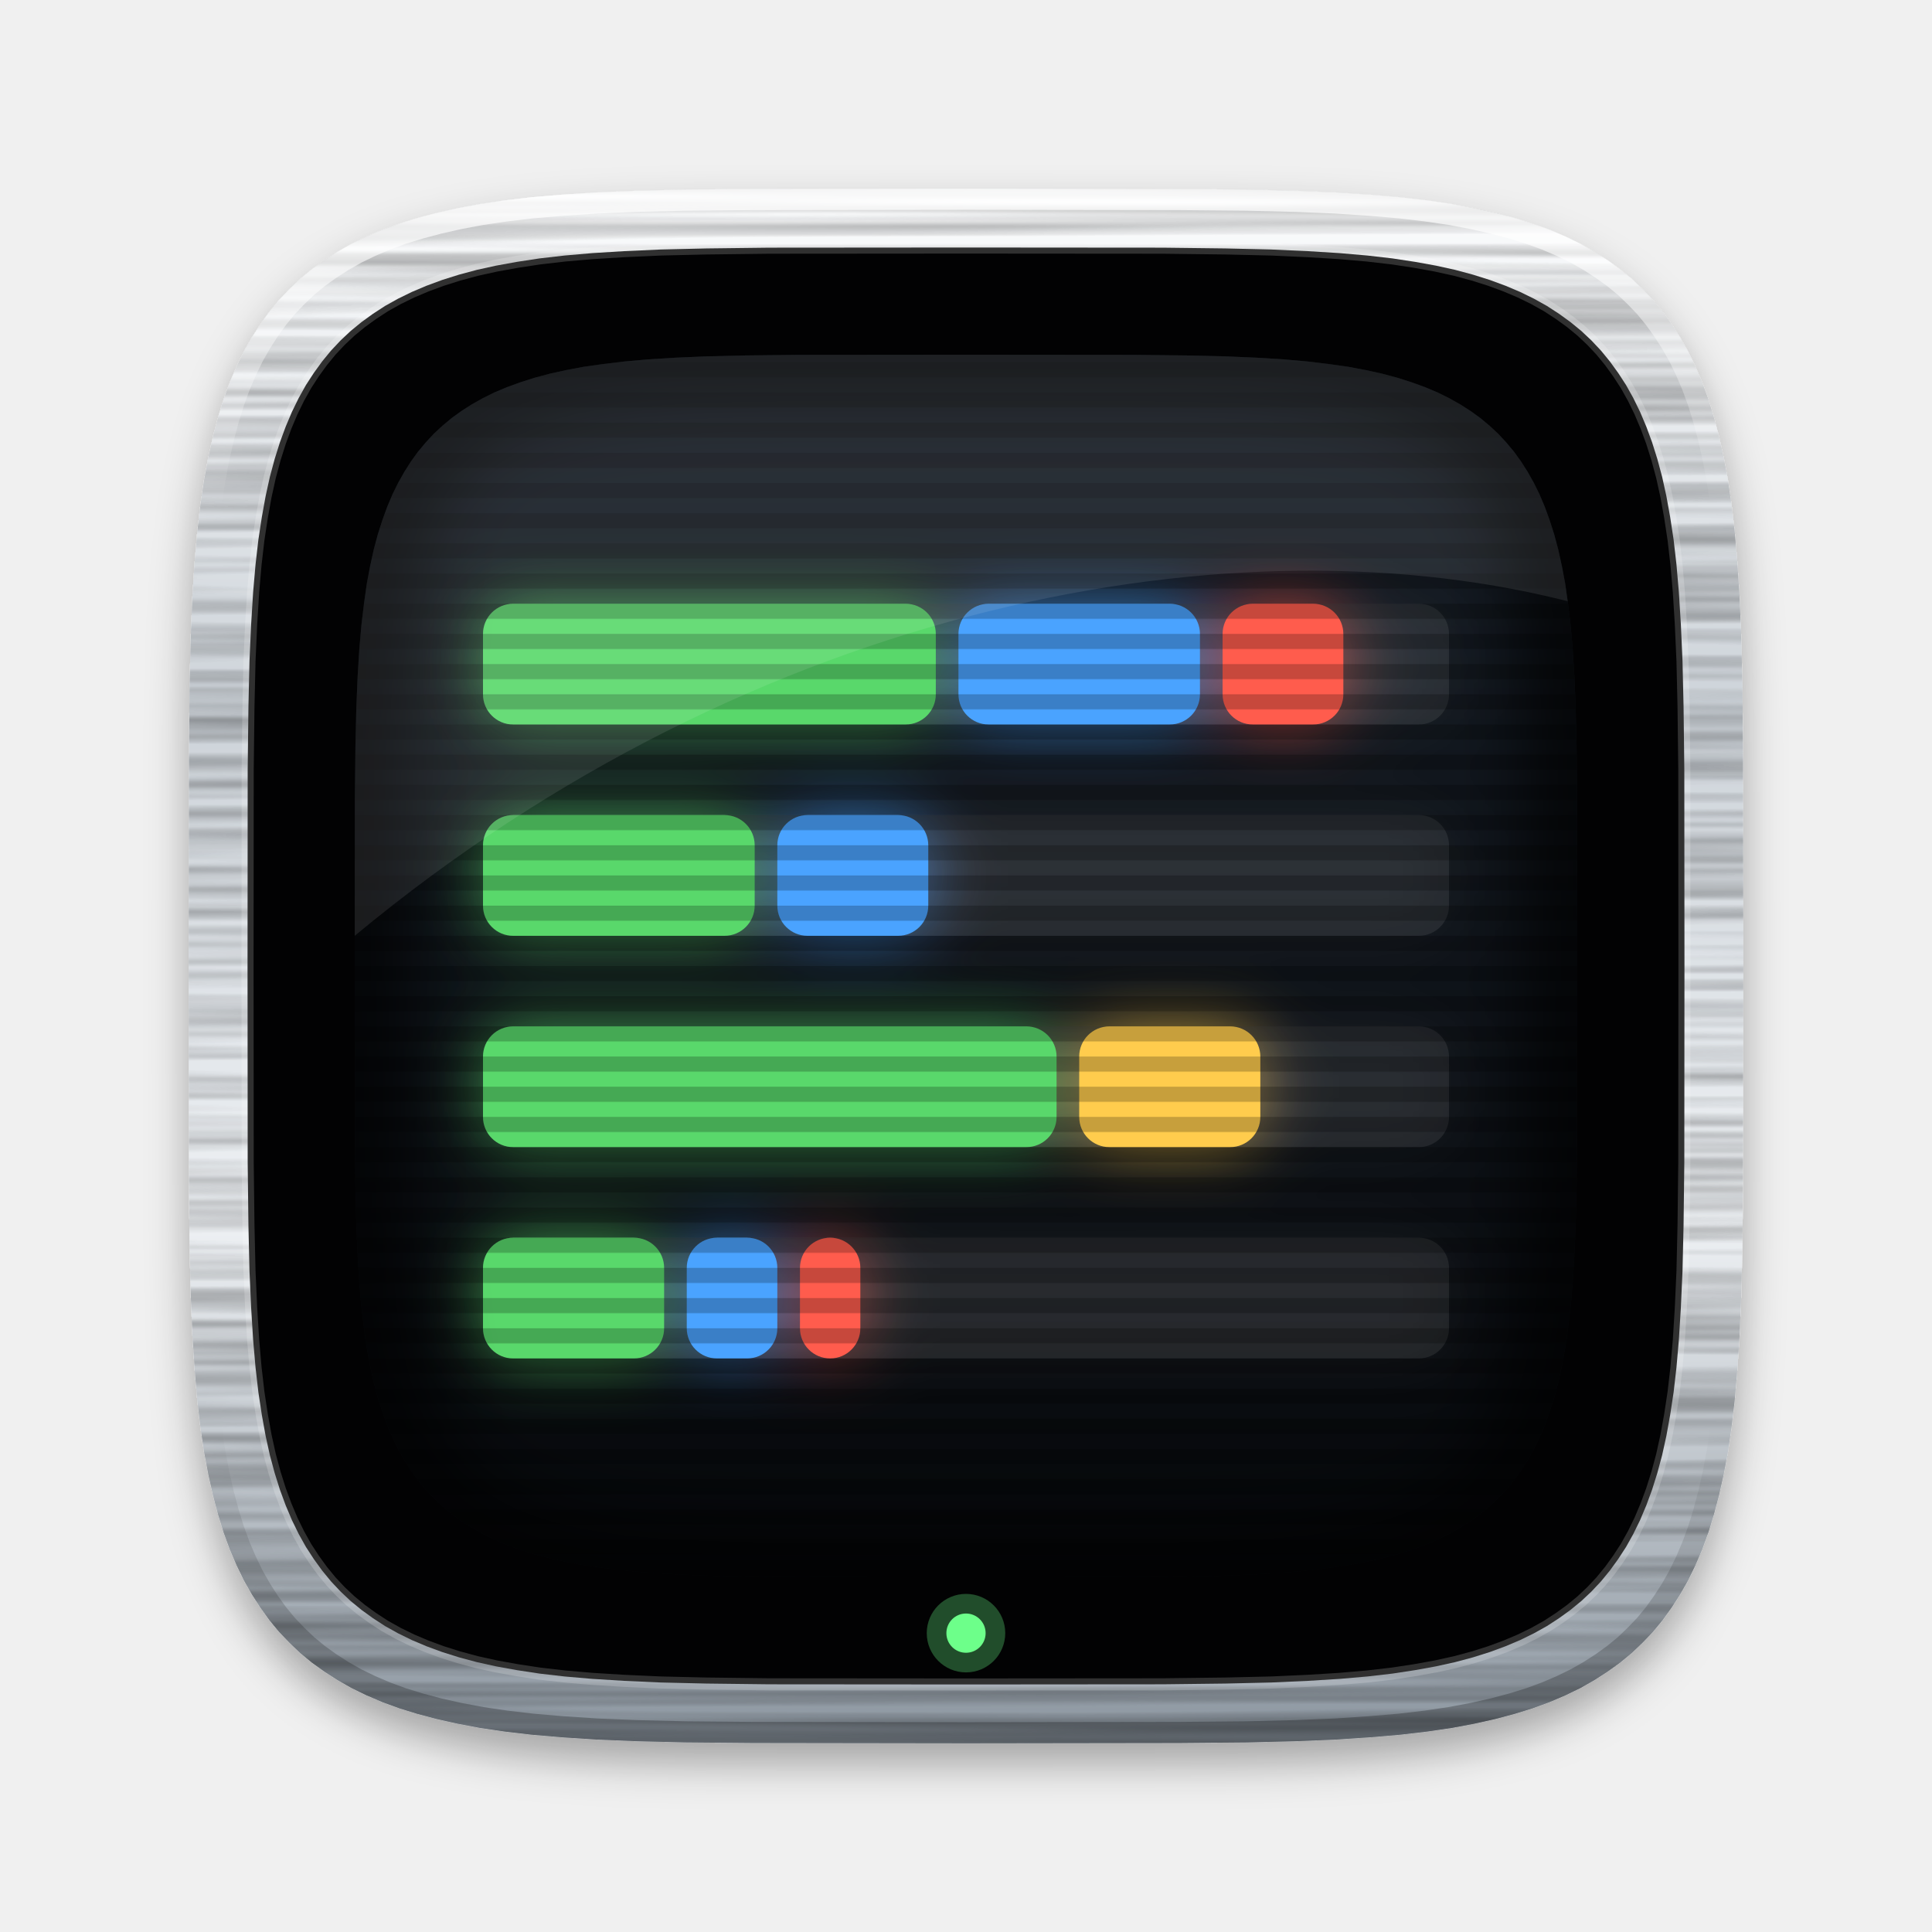
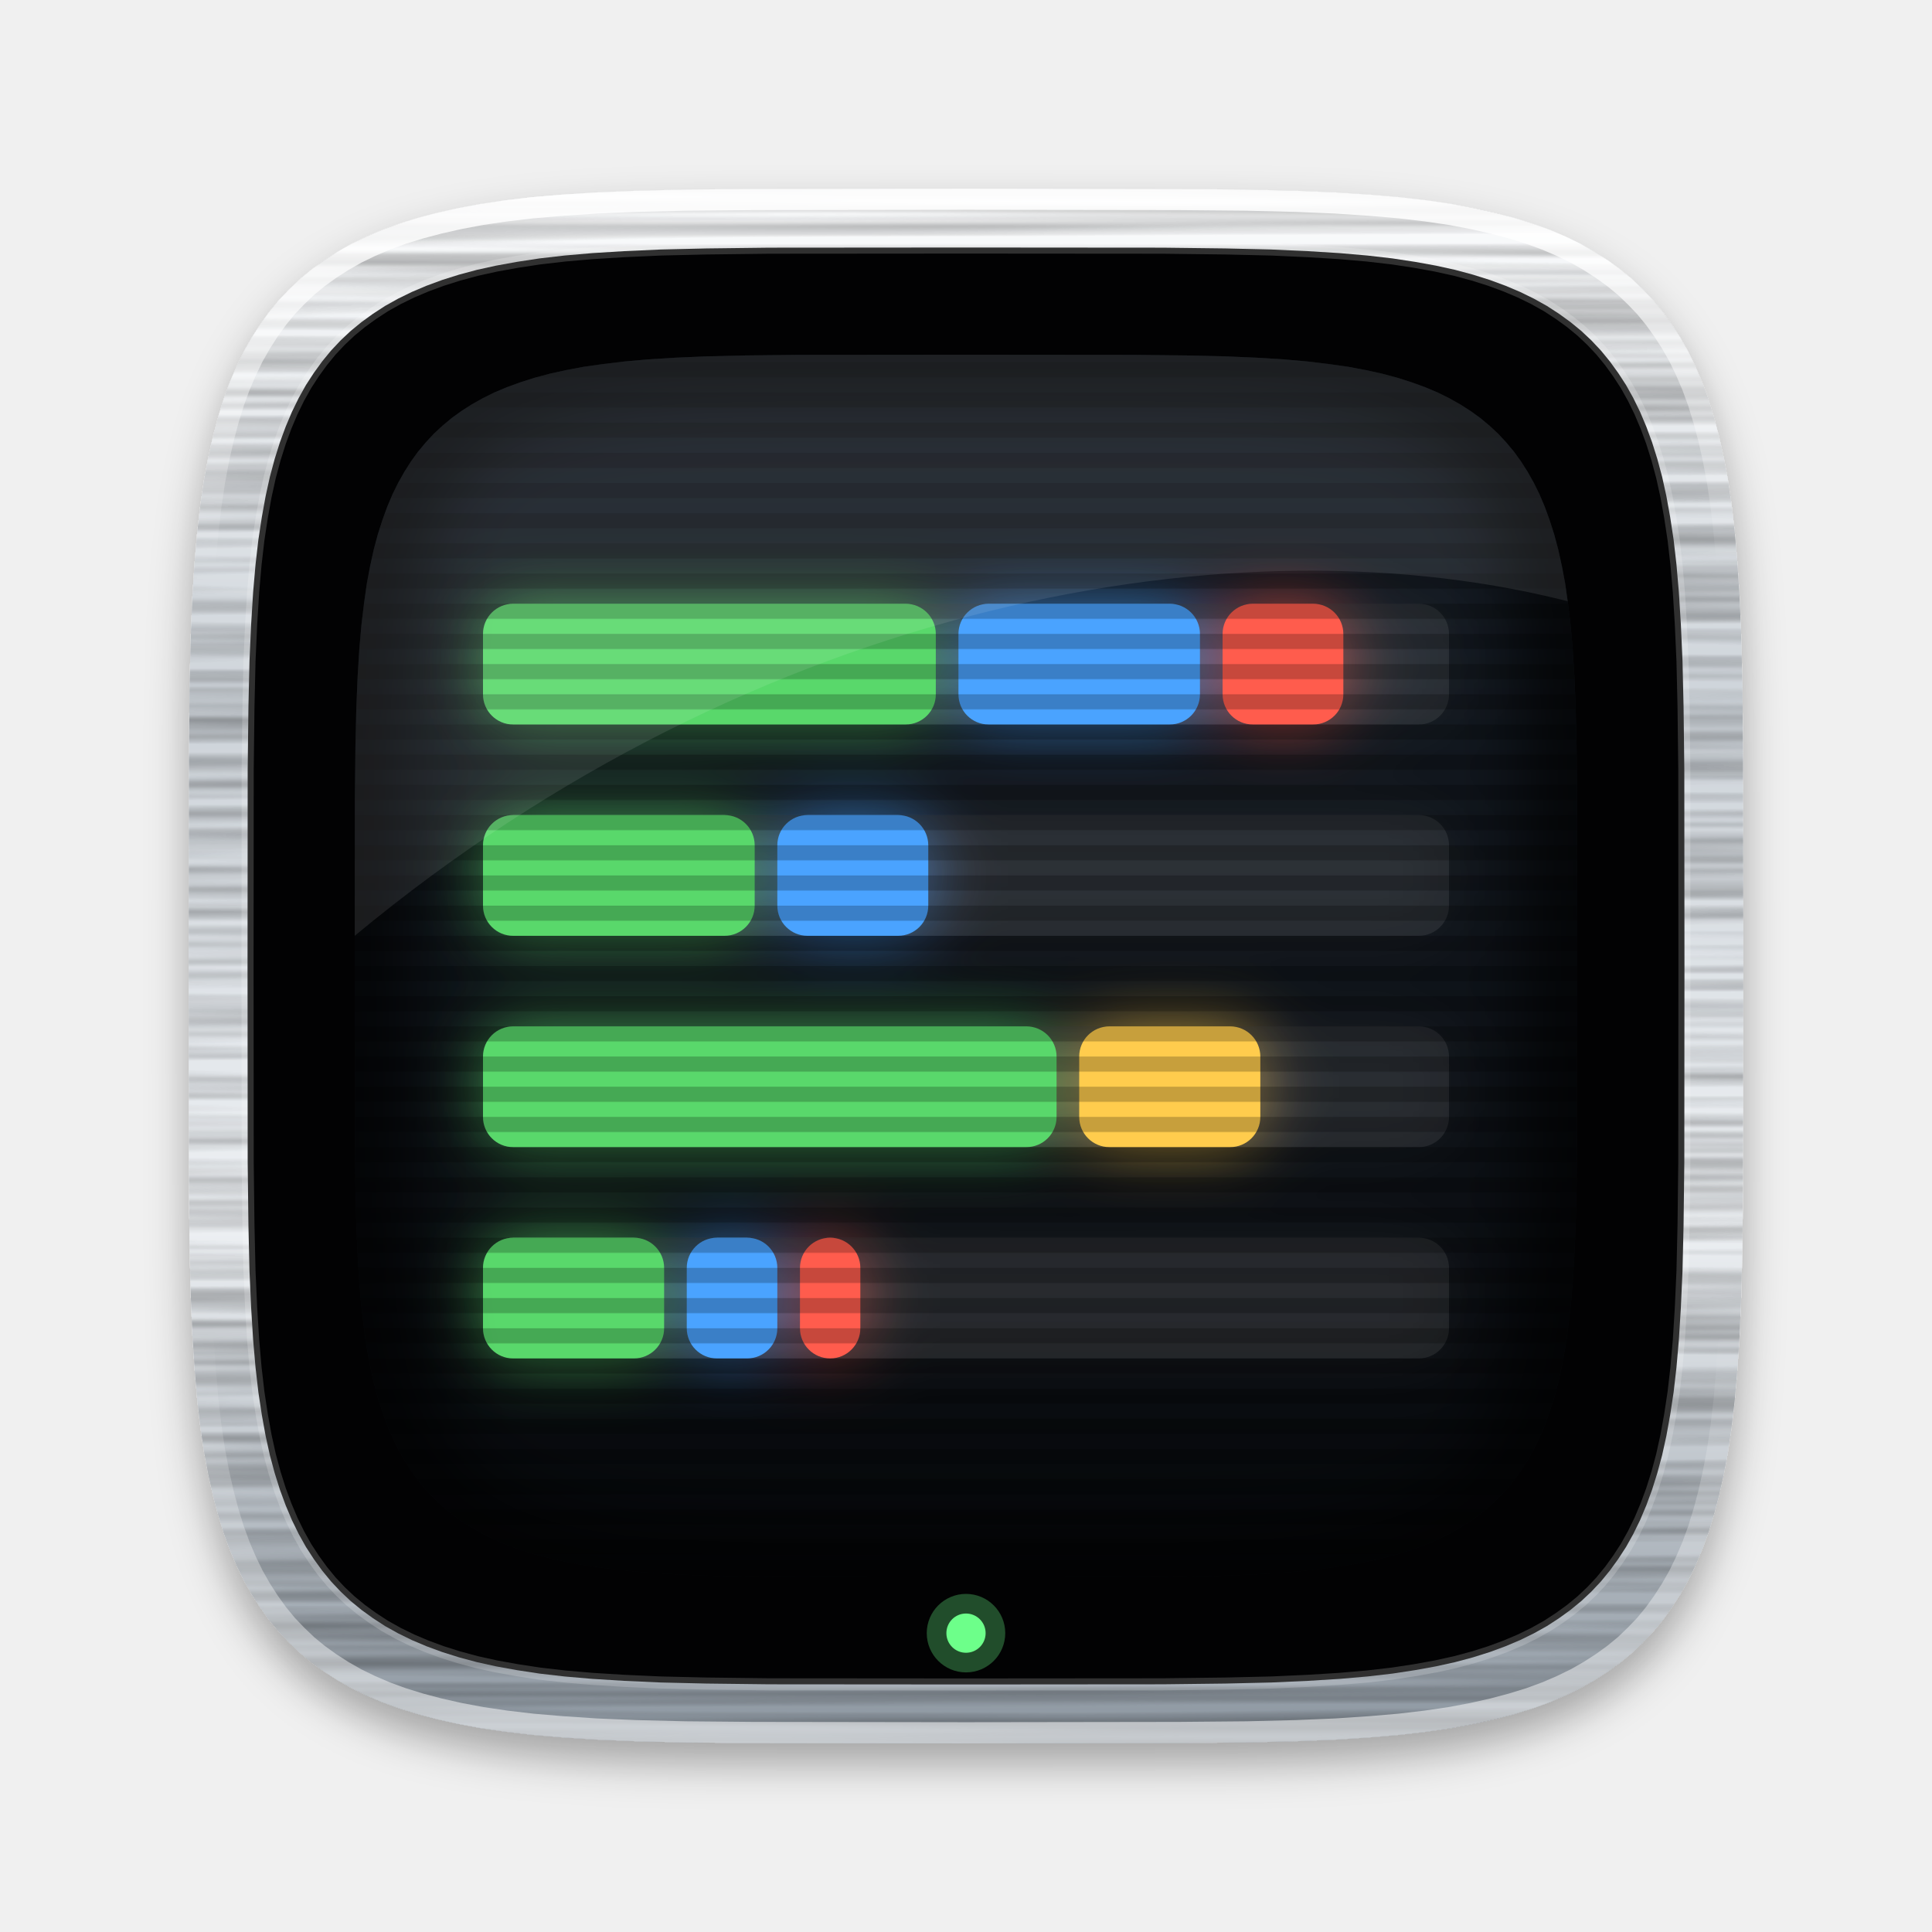
<svg xmlns="http://www.w3.org/2000/svg" width="128" height="128" viewBox="0 0 128 128">
  <defs>
    <filter id="drop" x="-20%" y="-20%" width="140%" height="150%">
      <feGaussianBlur in="SourceAlpha" stdDeviation="1.4" />
      <feOffset dy="1.4" />
      <feComponentTransfer>
        <feFuncA type="linear" slope=".32" />
      </feComponentTransfer>
      <feMerge>
        <feMergeNode />
        <feMergeNode in="SourceGraphic" />
      </feMerge>
    </filter>
    <filter id="cast" x="-40%" y="-40%" width="180%" height="200%">
      <feGaussianBlur in="SourceAlpha" stdDeviation="3.4" result="a" />
      <feOffset in="a" dy="3.6" result="a2" />
      <feComponentTransfer in="a2" result="amb">
        <feFuncA type="linear" slope=".3" />
      </feComponentTransfer>
      <feGaussianBlur in="SourceAlpha" stdDeviation=".7" result="c" />
      <feOffset in="c" dy=".9" result="c2" />
      <feComponentTransfer in="c2" result="con">
        <feFuncA type="linear" slope=".45" />
      </feComponentTransfer>
      <feMerge>
        <feMergeNode in="amb" />
        <feMergeNode in="con" />
        <feMergeNode in="SourceGraphic" />
      </feMerge>
    </filter>
    <filter id="soft" x="-40%" y="-40%" width="180%" height="180%">
      <feGaussianBlur stdDeviation="2.2" />
    </filter>
    <filter id="glowf" x="-40%" y="-40%" width="180%" height="180%">
      <feGaussianBlur stdDeviation="2.2" />
    </filter>
    <filter id="grain" x="0" y="0" width="100%" height="100%">
      <feTurbulence type="fractalNoise" baseFrequency="1.3" numOctaves="2" seed="7" />
      <feColorMatrix values="0 0 0 0 0  0 0 0 0 0  0 0 0 0 0  .55 0 0 0 -.2" />
    </filter>
    <filter id="brushed" x="0" y="0" width="100%" height="100%">
      <feTurbulence type="fractalNoise" baseFrequency="0.015 1.1" numOctaves="2" seed="4" />
      <feColorMatrix values="0 0 0 0 0  0 0 0 0 0  0 0 0 0 0  .6 0 0 0 -.2" />
    </filter>
    <radialGradient id="vig" cx=".5" cy=".42" r=".75">
      <stop offset=".55" stop-color="#000" stop-opacity="0" />
      <stop offset="1" stop-color="#000" stop-opacity=".16" />
    </radialGradient>
    <linearGradient id="rim" x1="0" y1="0" x2="0" y2="1">
-       <stop offset="0" stop-color="#fff" stop-opacity=".75" />
-       <stop offset=".2" stop-color="#fff" stop-opacity="0" />
-       <stop offset=".8" stop-color="#000" stop-opacity="0" />
-       <stop offset="1" stop-color="#000" stop-opacity=".28" />
+       <stop offset="0" stop-color="#fff" stop-opacity=".9" />
+       <stop offset=".24" stop-color="#fff" stop-opacity="0" />
+       <stop offset=".74" stop-color="#fff" stop-opacity="0" />
+       <stop offset="1" stop-color="#fff" stop-opacity=".55" />
    </linearGradient>
    <linearGradient id="chrome" x1="0" y1="0" x2="1" y2="0">
      <stop offset="0" stop-color="#5f656d" />
      <stop offset=".22" stop-color="#e9edf1" />
      <stop offset=".38" stop-color="#ffffff" />
      <stop offset=".55" stop-color="#aab1b9" />
      <stop offset=".78" stop-color="#e3e7ec" />
      <stop offset="1" stop-color="#565c64" />
    </linearGradient>
    <linearGradient id="chromev" x1="0" y1="0" x2="0" y2="1">
      <stop offset="0" stop-color="#ffffff" />
      <stop offset=".45" stop-color="#b3bac2" />
      <stop offset=".55" stop-color="#7d848d" />
      <stop offset="1" stop-color="#d9dde2" />
    </linearGradient>
    <linearGradient id="kctop" x1="0" y1="0" x2="0" y2="1">
      <stop offset="0" stop-color="#ffffff" />
      <stop offset="1" stop-color="#d3d8df" />
    </linearGradient>
    <linearGradient id="kcside" x1="0" y1="0" x2="0" y2="1">
      <stop offset="0" stop-color="#aab1bb" />
      <stop offset="1" stop-color="#5b626c" />
    </linearGradient>
    <radialGradient id="dish" cx=".5" cy=".45" r=".6">
      <stop offset="0" stop-color="#000" stop-opacity=".09" />
      <stop offset="1" stop-color="#000" stop-opacity="0" />
    </radialGradient>
    <pattern id="scan" width="2" height="2" patternUnits="userSpaceOnUse">
      <rect width="2" height="1" fill="#000" fill-opacity=".22" />
    </pattern>
    <clipPath id="clip">
      <path d="M115.50 64.00L115.48 78.11L115.44 82.61L115.36 85.87L115.25 88.52L115.10 90.79L114.93 92.78L114.72 94.57L114.48 96.20L114.20 97.69L113.89 99.07L113.55 100.35L113.18 101.55L112.77 102.67L112.32 103.72L111.84 104.71L111.31 105.64L110.75 106.51L110.16 107.33L109.52 108.11L108.83 108.83L108.11 109.52L107.33 110.16L106.51 110.75L105.64 111.31L104.71 111.84L103.72 112.32L102.67 112.77L101.55 113.18L100.35 113.55L99.07 113.89L97.69 114.20L96.20 114.48L94.57 114.72L92.78 114.93L90.79 115.10L88.52 115.25L85.87 115.36L82.61 115.44L78.11 115.48L64.00 115.50L49.89 115.48L45.39 115.44L42.13 115.36L39.48 115.25L37.21 115.10L35.22 114.93L33.43 114.72L31.80 114.48L30.31 114.20L28.93 113.89L27.65 113.55L26.45 113.18L25.33 112.77L24.28 112.32L23.29 111.84L22.36 111.31L21.49 110.75L20.67 110.16L19.89 109.52L19.17 108.83L18.48 108.11L17.84 107.33L17.25 106.51L16.69 105.64L16.16 104.71L15.68 103.72L15.23 102.67L14.82 101.55L14.45 100.35L14.11 99.07L13.80 97.69L13.52 96.20L13.28 94.57L13.07 92.78L12.90 90.79L12.75 88.52L12.64 85.87L12.56 82.61L12.52 78.11L12.50 64.00L12.52 49.89L12.56 45.39L12.64 42.13L12.75 39.48L12.90 37.21L13.07 35.22L13.28 33.43L13.52 31.80L13.80 30.31L14.11 28.93L14.45 27.65L14.82 26.45L15.23 25.33L15.68 24.28L16.16 23.29L16.69 22.36L17.25 21.49L17.84 20.67L18.48 19.89L19.17 19.17L19.89 18.48L20.67 17.84L21.49 17.25L22.36 16.69L23.29 16.16L24.28 15.68L25.33 15.23L26.45 14.82L27.65 14.45L28.93 14.11L30.31 13.80L31.80 13.52L33.43 13.28L35.22 13.07L37.21 12.90L39.48 12.75L42.13 12.64L45.39 12.56L49.89 12.52L64.00 12.50L78.11 12.52L82.61 12.56L85.87 12.64L88.52 12.75L90.79 12.90L92.78 13.07L94.57 13.28L96.20 13.52L97.69 13.80L99.07 14.11L100.35 14.45L101.55 14.82L102.67 15.23L103.72 15.68L104.71 16.16L105.64 16.69L106.51 17.25L107.33 17.84L108.11 18.48L108.83 19.17L109.52 19.89L110.16 20.67L110.75 21.49L111.31 22.36L111.84 23.29L112.32 24.28L112.77 25.33L113.18 26.45L113.55 27.65L113.89 28.93L114.20 30.31L114.48 31.80L114.72 33.43L114.93 35.22L115.10 37.21L115.25 39.48L115.36 42.13L115.44 45.39L115.48 49.89Z" />
    </clipPath>
    <clipPath id="scr">
      <path d="M104.50 64.00L104.49 75.09L104.45 78.63L104.39 81.20L104.30 83.28L104.19 85.06L104.05 86.63L103.88 88.04L103.70 89.32L103.48 90.49L103.24 91.58L102.97 92.59L102.67 93.53L102.35 94.41L102.00 95.24L101.62 96.01L101.21 96.74L100.77 97.43L100.30 98.08L99.79 98.69L99.26 99.26L98.69 99.79L98.08 100.30L97.43 100.77L96.74 101.21L96.01 101.62L95.24 102.00L94.41 102.35L93.53 102.67L92.59 102.97L91.58 103.24L90.49 103.48L89.32 103.70L88.04 103.88L86.63 104.05L85.06 104.19L83.28 104.30L81.20 104.39L78.63 104.45L75.09 104.49L64.00 104.50L52.91 104.49L49.37 104.45L46.80 104.39L44.72 104.30L42.94 104.19L41.37 104.05L39.96 103.88L38.68 103.70L37.51 103.48L36.42 103.24L35.41 102.97L34.47 102.67L33.59 102.35L32.76 102.00L31.99 101.62L31.26 101.21L30.57 100.77L29.92 100.30L29.31 99.79L28.74 99.26L28.21 98.69L27.70 98.08L27.23 97.43L26.79 96.74L26.38 96.01L26.00 95.24L25.65 94.41L25.33 93.53L25.03 92.59L24.76 91.58L24.52 90.49L24.30 89.32L24.12 88.04L23.95 86.63L23.81 85.06L23.70 83.28L23.61 81.20L23.55 78.63L23.51 75.09L23.50 64.00L23.51 52.91L23.55 49.37L23.61 46.80L23.70 44.72L23.81 42.94L23.95 41.37L24.12 39.96L24.30 38.68L24.52 37.51L24.76 36.42L25.03 35.41L25.33 34.47L25.65 33.59L26.00 32.76L26.38 31.99L26.79 31.26L27.23 30.57L27.70 29.92L28.21 29.31L28.74 28.74L29.31 28.21L29.92 27.70L30.57 27.23L31.26 26.79L31.99 26.38L32.76 26.00L33.59 25.65L34.47 25.33L35.41 25.03L36.42 24.76L37.51 24.52L38.68 24.30L39.96 24.12L41.37 23.95L42.94 23.81L44.72 23.70L46.80 23.61L49.37 23.55L52.91 23.51L64.00 23.50L75.09 23.51L78.63 23.55L81.20 23.61L83.28 23.70L85.06 23.81L86.63 23.95L88.04 24.12L89.32 24.30L90.49 24.52L91.58 24.76L92.59 25.03L93.53 25.33L94.41 25.65L95.24 26.00L96.01 26.38L96.74 26.79L97.43 27.23L98.08 27.70L98.69 28.21L99.26 28.74L99.79 29.31L100.30 29.92L100.77 30.57L101.21 31.26L101.62 31.99L102.00 32.76L102.35 33.59L102.67 34.47L102.97 35.41L103.24 36.42L103.48 37.51L103.70 38.68L103.88 39.96L104.05 41.37L104.19 42.94L104.30 44.72L104.39 46.80L104.45 49.37L104.49 52.91Z" />
    </clipPath>
    <linearGradient id="bezel" x1="0" y1="0" x2="0" y2="1">
      <stop offset="0.000" stop-color="#fbfcfd" />
      <stop offset="0.333" stop-color="#cdd3d9" />
      <stop offset="0.667" stop-color="#eef1f4" />
      <stop offset="1.000" stop-color="#8d97a1" />
    </linearGradient>
    <linearGradient id="screen" x1="0" y1="0" x2="0" y2="1">
      <stop offset="0.000" stop-color="#151c25" />
      <stop offset="1.000" stop-color="#06080b" />
    </linearGradient>
  </defs>
  <g filter="url(#drop)">
    <path d="M115.50 64.00L115.48 78.11L115.44 82.61L115.36 85.87L115.25 88.52L115.10 90.79L114.93 92.78L114.72 94.57L114.48 96.20L114.20 97.69L113.89 99.07L113.55 100.35L113.18 101.55L112.77 102.67L112.32 103.72L111.84 104.71L111.31 105.64L110.75 106.51L110.16 107.33L109.52 108.11L108.83 108.83L108.11 109.52L107.33 110.16L106.51 110.75L105.64 111.31L104.71 111.84L103.72 112.32L102.67 112.77L101.55 113.18L100.35 113.55L99.07 113.89L97.69 114.20L96.20 114.48L94.57 114.72L92.78 114.93L90.79 115.10L88.52 115.25L85.87 115.36L82.61 115.44L78.11 115.48L64.00 115.50L49.89 115.48L45.39 115.44L42.13 115.36L39.48 115.25L37.21 115.10L35.22 114.93L33.43 114.72L31.80 114.48L30.31 114.20L28.93 113.89L27.65 113.55L26.45 113.18L25.33 112.77L24.28 112.32L23.29 111.84L22.36 111.31L21.49 110.75L20.67 110.16L19.89 109.52L19.17 108.83L18.48 108.11L17.84 107.33L17.25 106.51L16.69 105.64L16.16 104.71L15.68 103.72L15.23 102.67L14.82 101.55L14.45 100.35L14.11 99.07L13.80 97.69L13.52 96.20L13.28 94.57L13.07 92.78L12.90 90.79L12.75 88.52L12.64 85.87L12.56 82.61L12.52 78.11L12.50 64.00L12.52 49.89L12.56 45.39L12.64 42.13L12.75 39.48L12.90 37.21L13.07 35.22L13.28 33.43L13.52 31.80L13.80 30.31L14.11 28.93L14.45 27.65L14.82 26.45L15.23 25.33L15.68 24.28L16.16 23.29L16.69 22.36L17.25 21.49L17.84 20.67L18.48 19.89L19.17 19.17L19.89 18.48L20.67 17.84L21.49 17.25L22.36 16.69L23.29 16.16L24.28 15.68L25.33 15.23L26.45 14.82L27.65 14.45L28.93 14.11L30.31 13.80L31.80 13.52L33.43 13.28L35.22 13.07L37.21 12.90L39.48 12.75L42.13 12.64L45.39 12.56L49.89 12.52L64.00 12.50L78.11 12.52L82.61 12.56L85.87 12.64L88.52 12.75L90.79 12.90L92.78 13.07L94.57 13.28L96.20 13.52L97.69 13.80L99.07 14.11L100.35 14.45L101.55 14.82L102.67 15.23L103.72 15.68L104.71 16.16L105.64 16.69L106.51 17.25L107.33 17.84L108.11 18.48L108.83 19.17L109.52 19.89L110.16 20.67L110.75 21.49L111.31 22.36L111.84 23.29L112.32 24.28L112.77 25.33L113.18 26.45L113.55 27.65L113.89 28.93L114.20 30.31L114.48 31.80L114.72 33.43L114.93 35.22L115.10 37.21L115.25 39.48L115.36 42.13L115.44 45.39L115.48 49.89Z" fill="url(#bezel)" />
  </g>
  <g clip-path="url(#clip)">
    <rect width="128" height="128" filter="url(#brushed)" />
    <path d="M115.50 64.00L115.48 78.11L115.44 82.61L115.36 85.87L115.25 88.52L115.10 90.79L114.93 92.78L114.72 94.57L114.48 96.20L114.20 97.69L113.89 99.07L113.55 100.35L113.18 101.55L112.77 102.67L112.32 103.72L111.84 104.71L111.31 105.64L110.75 106.51L110.16 107.33L109.52 108.11L108.83 108.83L108.11 109.52L107.33 110.16L106.51 110.75L105.64 111.31L104.71 111.84L103.72 112.32L102.67 112.77L101.55 113.18L100.35 113.55L99.07 113.89L97.69 114.20L96.20 114.48L94.57 114.72L92.78 114.93L90.79 115.10L88.52 115.25L85.87 115.36L82.61 115.44L78.11 115.48L64.00 115.50L49.89 115.48L45.39 115.44L42.13 115.36L39.48 115.25L37.21 115.10L35.22 114.93L33.43 114.72L31.80 114.48L30.31 114.20L28.93 113.89L27.65 113.55L26.45 113.18L25.33 112.77L24.28 112.32L23.29 111.84L22.36 111.31L21.49 110.75L20.67 110.16L19.89 109.52L19.17 108.83L18.48 108.11L17.84 107.33L17.25 106.51L16.69 105.64L16.16 104.71L15.68 103.72L15.23 102.67L14.82 101.55L14.45 100.35L14.11 99.07L13.80 97.69L13.52 96.20L13.28 94.57L13.07 92.78L12.90 90.79L12.75 88.52L12.64 85.87L12.56 82.61L12.52 78.11L12.50 64.00L12.52 49.89L12.56 45.39L12.64 42.13L12.75 39.48L12.90 37.21L13.07 35.22L13.28 33.43L13.52 31.80L13.80 30.31L14.11 28.93L14.45 27.65L14.82 26.45L15.23 25.33L15.68 24.28L16.16 23.29L16.69 22.36L17.25 21.49L17.84 20.67L18.48 19.89L19.17 19.17L19.89 18.48L20.67 17.84L21.49 17.25L22.36 16.69L23.29 16.16L24.28 15.68L25.33 15.23L26.45 14.82L27.65 14.45L28.93 14.11L30.31 13.80L31.80 13.52L33.43 13.28L35.22 13.07L37.21 12.90L39.48 12.75L42.13 12.64L45.39 12.56L49.89 12.52L64.00 12.50L78.11 12.52L82.61 12.56L85.87 12.64L88.52 12.75L90.79 12.90L92.78 13.07L94.57 13.28L96.20 13.52L97.69 13.80L99.07 14.11L100.35 14.45L101.55 14.82L102.67 15.23L103.72 15.68L104.71 16.16L105.64 16.69L106.51 17.25L107.33 17.84L108.11 18.48L108.83 19.17L109.52 19.89L110.16 20.67L110.75 21.49L111.31 22.36L111.84 23.29L112.32 24.28L112.77 25.33L113.18 26.45L113.55 27.65L113.89 28.93L114.20 30.31L114.48 31.80L114.72 33.43L114.93 35.22L115.10 37.21L115.25 39.48L115.36 42.13L115.44 45.39L115.48 49.89Z" fill="none" stroke="url(#rim)" stroke-width="2.8" />
  </g>
  <path d="M111.60 64.00L111.59 77.04L111.54 81.20L111.47 84.22L111.36 86.66L111.23 88.76L111.07 90.60L110.88 92.25L110.65 93.76L110.40 95.14L110.12 96.41L109.80 97.60L109.45 98.71L109.07 99.74L108.66 100.71L108.21 101.63L107.73 102.49L107.21 103.29L106.66 104.05L106.07 104.77L105.44 105.44L104.77 106.07L104.05 106.66L103.29 107.21L102.49 107.73L101.63 108.21L100.71 108.66L99.74 109.07L98.71 109.45L97.60 109.80L96.41 110.12L95.14 110.40L93.76 110.65L92.25 110.88L90.60 111.07L88.76 111.23L86.66 111.36L84.22 111.47L81.20 111.54L77.04 111.59L64.00 111.60L50.96 111.59L46.80 111.54L43.78 111.47L41.34 111.36L39.24 111.23L37.40 111.07L35.75 110.88L34.24 110.65L32.86 110.40L31.59 110.12L30.40 109.80L29.29 109.45L28.26 109.07L27.29 108.66L26.37 108.21L25.51 107.73L24.71 107.21L23.95 106.66L23.23 106.07L22.56 105.44L21.93 104.77L21.34 104.05L20.79 103.29L20.27 102.49L19.79 101.63L19.34 100.71L18.93 99.74L18.55 98.71L18.20 97.60L17.88 96.41L17.60 95.14L17.35 93.76L17.12 92.25L16.93 90.60L16.77 88.76L16.64 86.66L16.53 84.22L16.46 81.20L16.41 77.04L16.40 64.00L16.41 50.96L16.46 46.80L16.53 43.78L16.64 41.34L16.77 39.24L16.93 37.40L17.12 35.75L17.35 34.24L17.60 32.86L17.88 31.59L18.20 30.40L18.55 29.29L18.93 28.26L19.34 27.29L19.79 26.37L20.27 25.51L20.79 24.71L21.34 23.95L21.93 23.23L22.56 22.56L23.23 21.93L23.95 21.34L24.71 20.79L25.51 20.27L26.37 19.79L27.29 19.34L28.26 18.93L29.29 18.55L30.40 18.20L31.59 17.88L32.86 17.60L34.24 17.35L35.75 17.12L37.40 16.93L39.24 16.77L41.34 16.64L43.78 16.53L46.80 16.46L50.96 16.41L64.00 16.40L77.04 16.41L81.20 16.46L84.22 16.53L86.66 16.64L88.76 16.77L90.60 16.93L92.25 17.12L93.76 17.35L95.14 17.60L96.41 17.88L97.60 18.20L98.71 18.55L99.74 18.93L100.71 19.34L101.63 19.79L102.49 20.27L103.29 20.79L104.05 21.34L104.77 21.93L105.44 22.56L106.07 23.23L106.66 23.95L107.21 24.71L107.73 25.51L108.21 26.37L108.66 27.29L109.07 28.26L109.45 29.29L109.80 30.40L110.12 31.59L110.40 32.86L110.65 34.24L110.88 35.75L111.07 37.40L111.23 39.24L111.36 41.34L111.47 43.78L111.54 46.80L111.59 50.96Z" fill="#020203" />
  <path d="M111.60 64.00L111.59 77.04L111.54 81.20L111.47 84.22L111.36 86.66L111.23 88.76L111.07 90.60L110.88 92.25L110.65 93.76L110.40 95.14L110.12 96.41L109.80 97.60L109.45 98.71L109.07 99.74L108.66 100.71L108.21 101.63L107.73 102.49L107.21 103.29L106.66 104.05L106.07 104.77L105.44 105.44L104.77 106.07L104.05 106.66L103.29 107.21L102.49 107.73L101.63 108.21L100.71 108.66L99.74 109.07L98.71 109.45L97.60 109.80L96.41 110.12L95.14 110.40L93.76 110.65L92.25 110.88L90.60 111.07L88.76 111.23L86.66 111.36L84.22 111.47L81.20 111.54L77.04 111.59L64.00 111.60L50.96 111.59L46.80 111.54L43.78 111.47L41.34 111.36L39.24 111.23L37.40 111.07L35.75 110.88L34.24 110.65L32.86 110.40L31.59 110.12L30.40 109.80L29.29 109.45L28.26 109.07L27.29 108.66L26.37 108.21L25.51 107.73L24.71 107.21L23.95 106.66L23.23 106.07L22.56 105.44L21.93 104.77L21.34 104.05L20.79 103.29L20.27 102.49L19.79 101.63L19.34 100.71L18.93 99.74L18.55 98.71L18.20 97.60L17.88 96.41L17.60 95.14L17.35 93.76L17.12 92.25L16.93 90.60L16.77 88.76L16.64 86.66L16.53 84.22L16.46 81.20L16.41 77.04L16.40 64.00L16.41 50.96L16.46 46.80L16.53 43.78L16.64 41.34L16.77 39.24L16.93 37.40L17.12 35.75L17.35 34.24L17.60 32.86L17.88 31.59L18.20 30.40L18.55 29.29L18.93 28.26L19.34 27.29L19.79 26.37L20.27 25.51L20.79 24.71L21.34 23.95L21.93 23.23L22.56 22.56L23.23 21.93L23.95 21.34L24.71 20.79L25.51 20.27L26.37 19.79L27.29 19.34L28.26 18.93L29.29 18.55L30.40 18.20L31.59 17.88L32.86 17.60L34.24 17.35L35.75 17.12L37.40 16.93L39.24 16.77L41.34 16.64L43.78 16.53L46.80 16.46L50.96 16.41L64.00 16.40L77.04 16.41L81.20 16.46L84.22 16.53L86.66 16.64L88.76 16.77L90.60 16.93L92.25 17.12L93.76 17.35L95.14 17.60L96.41 17.88L97.60 18.20L98.71 18.55L99.74 18.93L100.71 19.34L101.63 19.79L102.49 20.27L103.29 20.79L104.05 21.34L104.77 21.93L105.44 22.56L106.07 23.23L106.66 23.95L107.21 24.71L107.73 25.51L108.21 26.37L108.66 27.29L109.07 28.26L109.45 29.29L109.80 30.40L110.12 31.59L110.40 32.86L110.65 34.24L110.88 35.75L111.07 37.40L111.23 39.24L111.36 41.34L111.47 43.78L111.54 46.80L111.59 50.96Z" fill="none" stroke="#fff" stroke-opacity=".18" stroke-width=".8" />
  <path d="M104.50 64.00L104.49 75.09L104.45 78.63L104.39 81.20L104.30 83.28L104.19 85.06L104.05 86.63L103.88 88.04L103.70 89.32L103.48 90.49L103.24 91.58L102.97 92.59L102.67 93.53L102.35 94.41L102.00 95.24L101.62 96.01L101.21 96.74L100.77 97.43L100.30 98.08L99.79 98.69L99.26 99.26L98.69 99.79L98.08 100.30L97.43 100.77L96.74 101.21L96.01 101.62L95.24 102.00L94.41 102.35L93.53 102.67L92.59 102.97L91.58 103.24L90.49 103.48L89.32 103.70L88.04 103.88L86.63 104.05L85.06 104.19L83.28 104.30L81.20 104.39L78.63 104.45L75.09 104.49L64.00 104.50L52.91 104.49L49.37 104.45L46.80 104.39L44.72 104.30L42.94 104.19L41.37 104.05L39.96 103.88L38.68 103.70L37.51 103.48L36.42 103.24L35.41 102.97L34.47 102.67L33.59 102.35L32.76 102.00L31.99 101.62L31.26 101.21L30.57 100.77L29.92 100.30L29.31 99.79L28.74 99.26L28.21 98.69L27.70 98.08L27.23 97.43L26.79 96.74L26.38 96.01L26.00 95.24L25.65 94.41L25.33 93.53L25.03 92.59L24.76 91.58L24.52 90.49L24.30 89.32L24.12 88.04L23.95 86.63L23.81 85.06L23.70 83.28L23.61 81.20L23.55 78.63L23.51 75.09L23.50 64.00L23.51 52.91L23.55 49.37L23.61 46.80L23.70 44.72L23.81 42.94L23.95 41.37L24.12 39.96L24.30 38.68L24.52 37.51L24.76 36.42L25.03 35.41L25.33 34.47L25.65 33.59L26.00 32.76L26.38 31.99L26.79 31.26L27.23 30.57L27.70 29.92L28.21 29.31L28.74 28.74L29.31 28.21L29.92 27.70L30.57 27.23L31.26 26.79L31.99 26.38L32.76 26.00L33.59 25.65L34.47 25.33L35.41 25.03L36.42 24.76L37.51 24.52L38.68 24.30L39.96 24.12L41.37 23.95L42.94 23.81L44.72 23.70L46.80 23.61L49.37 23.55L52.91 23.51L64.00 23.50L75.09 23.51L78.63 23.55L81.20 23.61L83.28 23.70L85.06 23.81L86.63 23.95L88.04 24.12L89.32 24.30L90.49 24.52L91.58 24.76L92.59 25.03L93.53 25.33L94.41 25.65L95.24 26.00L96.01 26.38L96.74 26.79L97.43 27.23L98.08 27.70L98.69 28.21L99.26 28.74L99.79 29.31L100.30 29.92L100.77 30.57L101.21 31.26L101.62 31.99L102.00 32.76L102.35 33.59L102.67 34.47L102.97 35.41L103.24 36.42L103.48 37.51L103.70 38.68L103.88 39.96L104.05 41.37L104.19 42.94L104.30 44.72L104.39 46.80L104.45 49.37L104.49 52.91Z" fill="url(#screen)" />
  <g clip-path="url(#scr)">
    <g filter="url(#glowf)" opacity=".65">
      <rect x="32" y="40" width="64" height="8" rx="2" fill="#fff" fill-opacity=".08" />
      <rect x="32" y="40" width="30" height="8" rx="2" fill="#59d86b" />
      <rect x="63.5" y="40" width="16" height="8" rx="2" fill="#4aa3ff" />
      <rect x="81.0" y="40" width="8" height="8" rx="2" fill="#ff5c4d" />
      <rect x="32" y="54" width="64" height="8" rx="2" fill="#fff" fill-opacity=".08" />
      <rect x="32" y="54" width="18" height="8" rx="2" fill="#59d86b" />
      <rect x="51.5" y="54" width="10" height="8" rx="2" fill="#4aa3ff" />
      <rect x="32" y="68" width="64" height="8" rx="2" fill="#fff" fill-opacity=".08" />
      <rect x="32" y="68" width="38" height="8" rx="2" fill="#59d86b" />
      <rect x="71.5" y="68" width="12" height="8" rx="2" fill="#ffcc4d" />
      <rect x="32" y="82" width="64" height="8" rx="2" fill="#fff" fill-opacity=".08" />
      <rect x="32" y="82" width="12" height="8" rx="2" fill="#59d86b" />
      <rect x="45.5" y="82" width="6" height="8" rx="2" fill="#4aa3ff" />
      <rect x="53.0" y="82" width="4" height="8" rx="2" fill="#ff5c4d" />
    </g>
    <rect x="32" y="40" width="64" height="8" rx="2" fill="#fff" fill-opacity=".08" />
    <rect x="32" y="40" width="30" height="8" rx="2" fill="#59d86b" />
    <rect x="63.5" y="40" width="16" height="8" rx="2" fill="#4aa3ff" />
    <rect x="81.0" y="40" width="8" height="8" rx="2" fill="#ff5c4d" />
    <rect x="32" y="54" width="64" height="8" rx="2" fill="#fff" fill-opacity=".08" />
    <rect x="32" y="54" width="18" height="8" rx="2" fill="#59d86b" />
    <rect x="51.5" y="54" width="10" height="8" rx="2" fill="#4aa3ff" />
    <rect x="32" y="68" width="64" height="8" rx="2" fill="#fff" fill-opacity=".08" />
    <rect x="32" y="68" width="38" height="8" rx="2" fill="#59d86b" />
    <rect x="71.5" y="68" width="12" height="8" rx="2" fill="#ffcc4d" />
    <rect x="32" y="82" width="64" height="8" rx="2" fill="#fff" fill-opacity=".08" />
    <rect x="32" y="82" width="12" height="8" rx="2" fill="#59d86b" />
    <rect x="45.5" y="82" width="6" height="8" rx="2" fill="#4aa3ff" />
    <rect x="53.0" y="82" width="4" height="8" rx="2" fill="#ff5c4d" />
    <rect width="128" height="128" fill="url(#scan)" />
    <path d="M104.50 64.00L104.49 75.09L104.45 78.63L104.39 81.20L104.30 83.28L104.19 85.06L104.05 86.63L103.88 88.04L103.70 89.32L103.48 90.49L103.24 91.58L102.97 92.59L102.67 93.53L102.35 94.41L102.00 95.24L101.62 96.01L101.21 96.74L100.77 97.43L100.30 98.08L99.79 98.69L99.26 99.26L98.69 99.79L98.08 100.30L97.43 100.77L96.74 101.21L96.01 101.62L95.24 102.00L94.41 102.35L93.53 102.67L92.59 102.97L91.58 103.24L90.49 103.48L89.32 103.70L88.04 103.88L86.63 104.05L85.06 104.19L83.28 104.30L81.20 104.39L78.63 104.45L75.09 104.49L64.00 104.50L52.91 104.49L49.37 104.45L46.80 104.39L44.72 104.30L42.94 104.19L41.37 104.05L39.96 103.88L38.68 103.70L37.51 103.48L36.42 103.24L35.41 102.97L34.47 102.67L33.59 102.35L32.76 102.00L31.99 101.62L31.26 101.21L30.57 100.77L29.92 100.30L29.31 99.79L28.74 99.26L28.21 98.69L27.70 98.08L27.23 97.43L26.79 96.74L26.38 96.01L26.00 95.24L25.65 94.41L25.33 93.53L25.03 92.59L24.76 91.58L24.52 90.49L24.30 89.32L24.12 88.04L23.95 86.63L23.81 85.06L23.70 83.28L23.61 81.20L23.55 78.63L23.51 75.09L23.50 64.00L23.51 52.91L23.55 49.37L23.61 46.80L23.70 44.72L23.81 42.94L23.95 41.37L24.12 39.96L24.30 38.68L24.52 37.51L24.76 36.42L25.03 35.41L25.33 34.47L25.65 33.59L26.00 32.76L26.38 31.99L26.79 31.26L27.23 30.57L27.70 29.92L28.21 29.31L28.74 28.74L29.31 28.21L29.92 27.70L30.57 27.23L31.26 26.79L31.99 26.38L32.76 26.00L33.59 25.65L34.47 25.33L35.41 25.03L36.42 24.76L37.51 24.52L38.68 24.30L39.96 24.12L41.37 23.95L42.94 23.81L44.72 23.70L46.80 23.61L49.37 23.55L52.91 23.51L64.00 23.50L75.09 23.51L78.63 23.55L81.20 23.61L83.28 23.70L85.06 23.81L86.63 23.95L88.04 24.12L89.32 24.30L90.49 24.52L91.58 24.76L92.59 25.03L93.53 25.33L94.41 25.65L95.24 26.00L96.01 26.38L96.74 26.79L97.43 27.23L98.08 27.70L98.69 28.21L99.26 28.74L99.79 29.31L100.30 29.92L100.77 30.57L101.21 31.26L101.62 31.99L102.00 32.76L102.35 33.59L102.67 34.47L102.97 35.41L103.24 36.42L103.48 37.51L103.70 38.68L103.88 39.96L104.05 41.37L104.19 42.94L104.30 44.72L104.39 46.80L104.45 49.37L104.49 52.91Z" fill="none" stroke="#000" stroke-opacity=".7" stroke-width="7" filter="url(#soft)" />
    <path d="M23.5 23.5H104.5V40C82 34 50 40 23.5 62Z" fill="#fff" fill-opacity=".09" />
  </g>
  <circle cx="64" cy="108.2" r="1.3" fill="#6dff8a" />
  <circle cx="64" cy="108.2" r="2.6" fill="#6dff8a" fill-opacity=".3" />
</svg>
